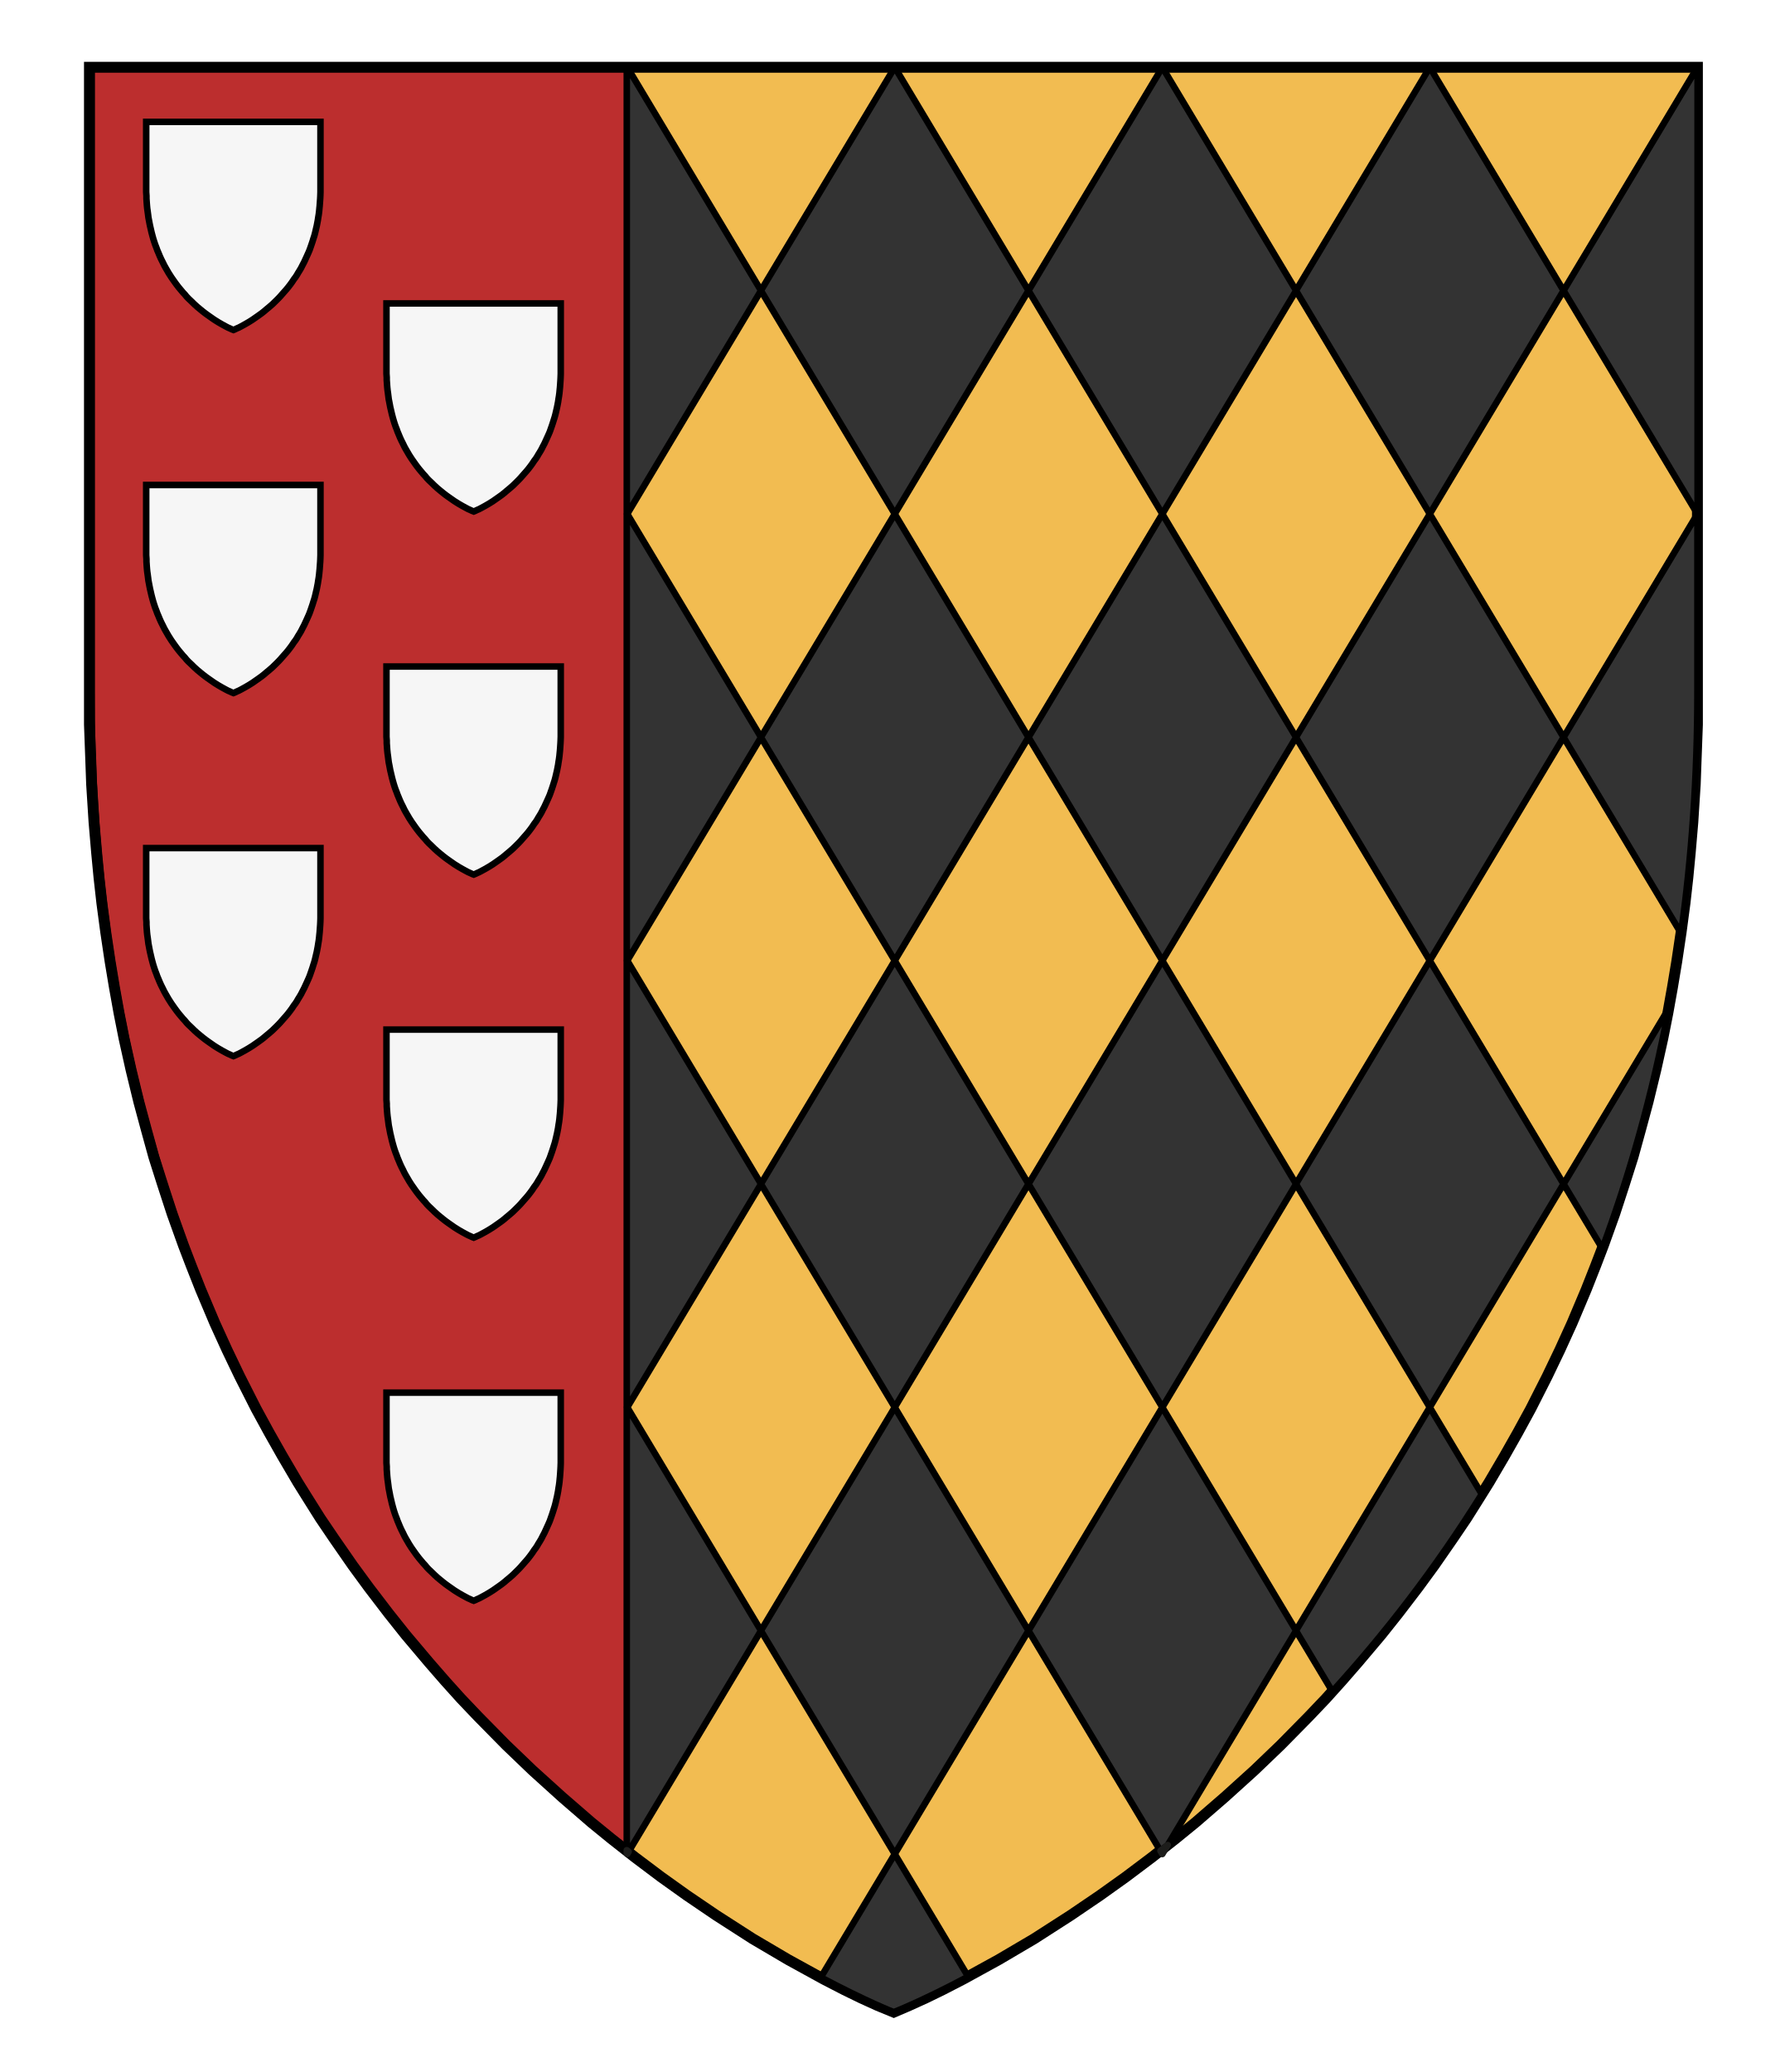
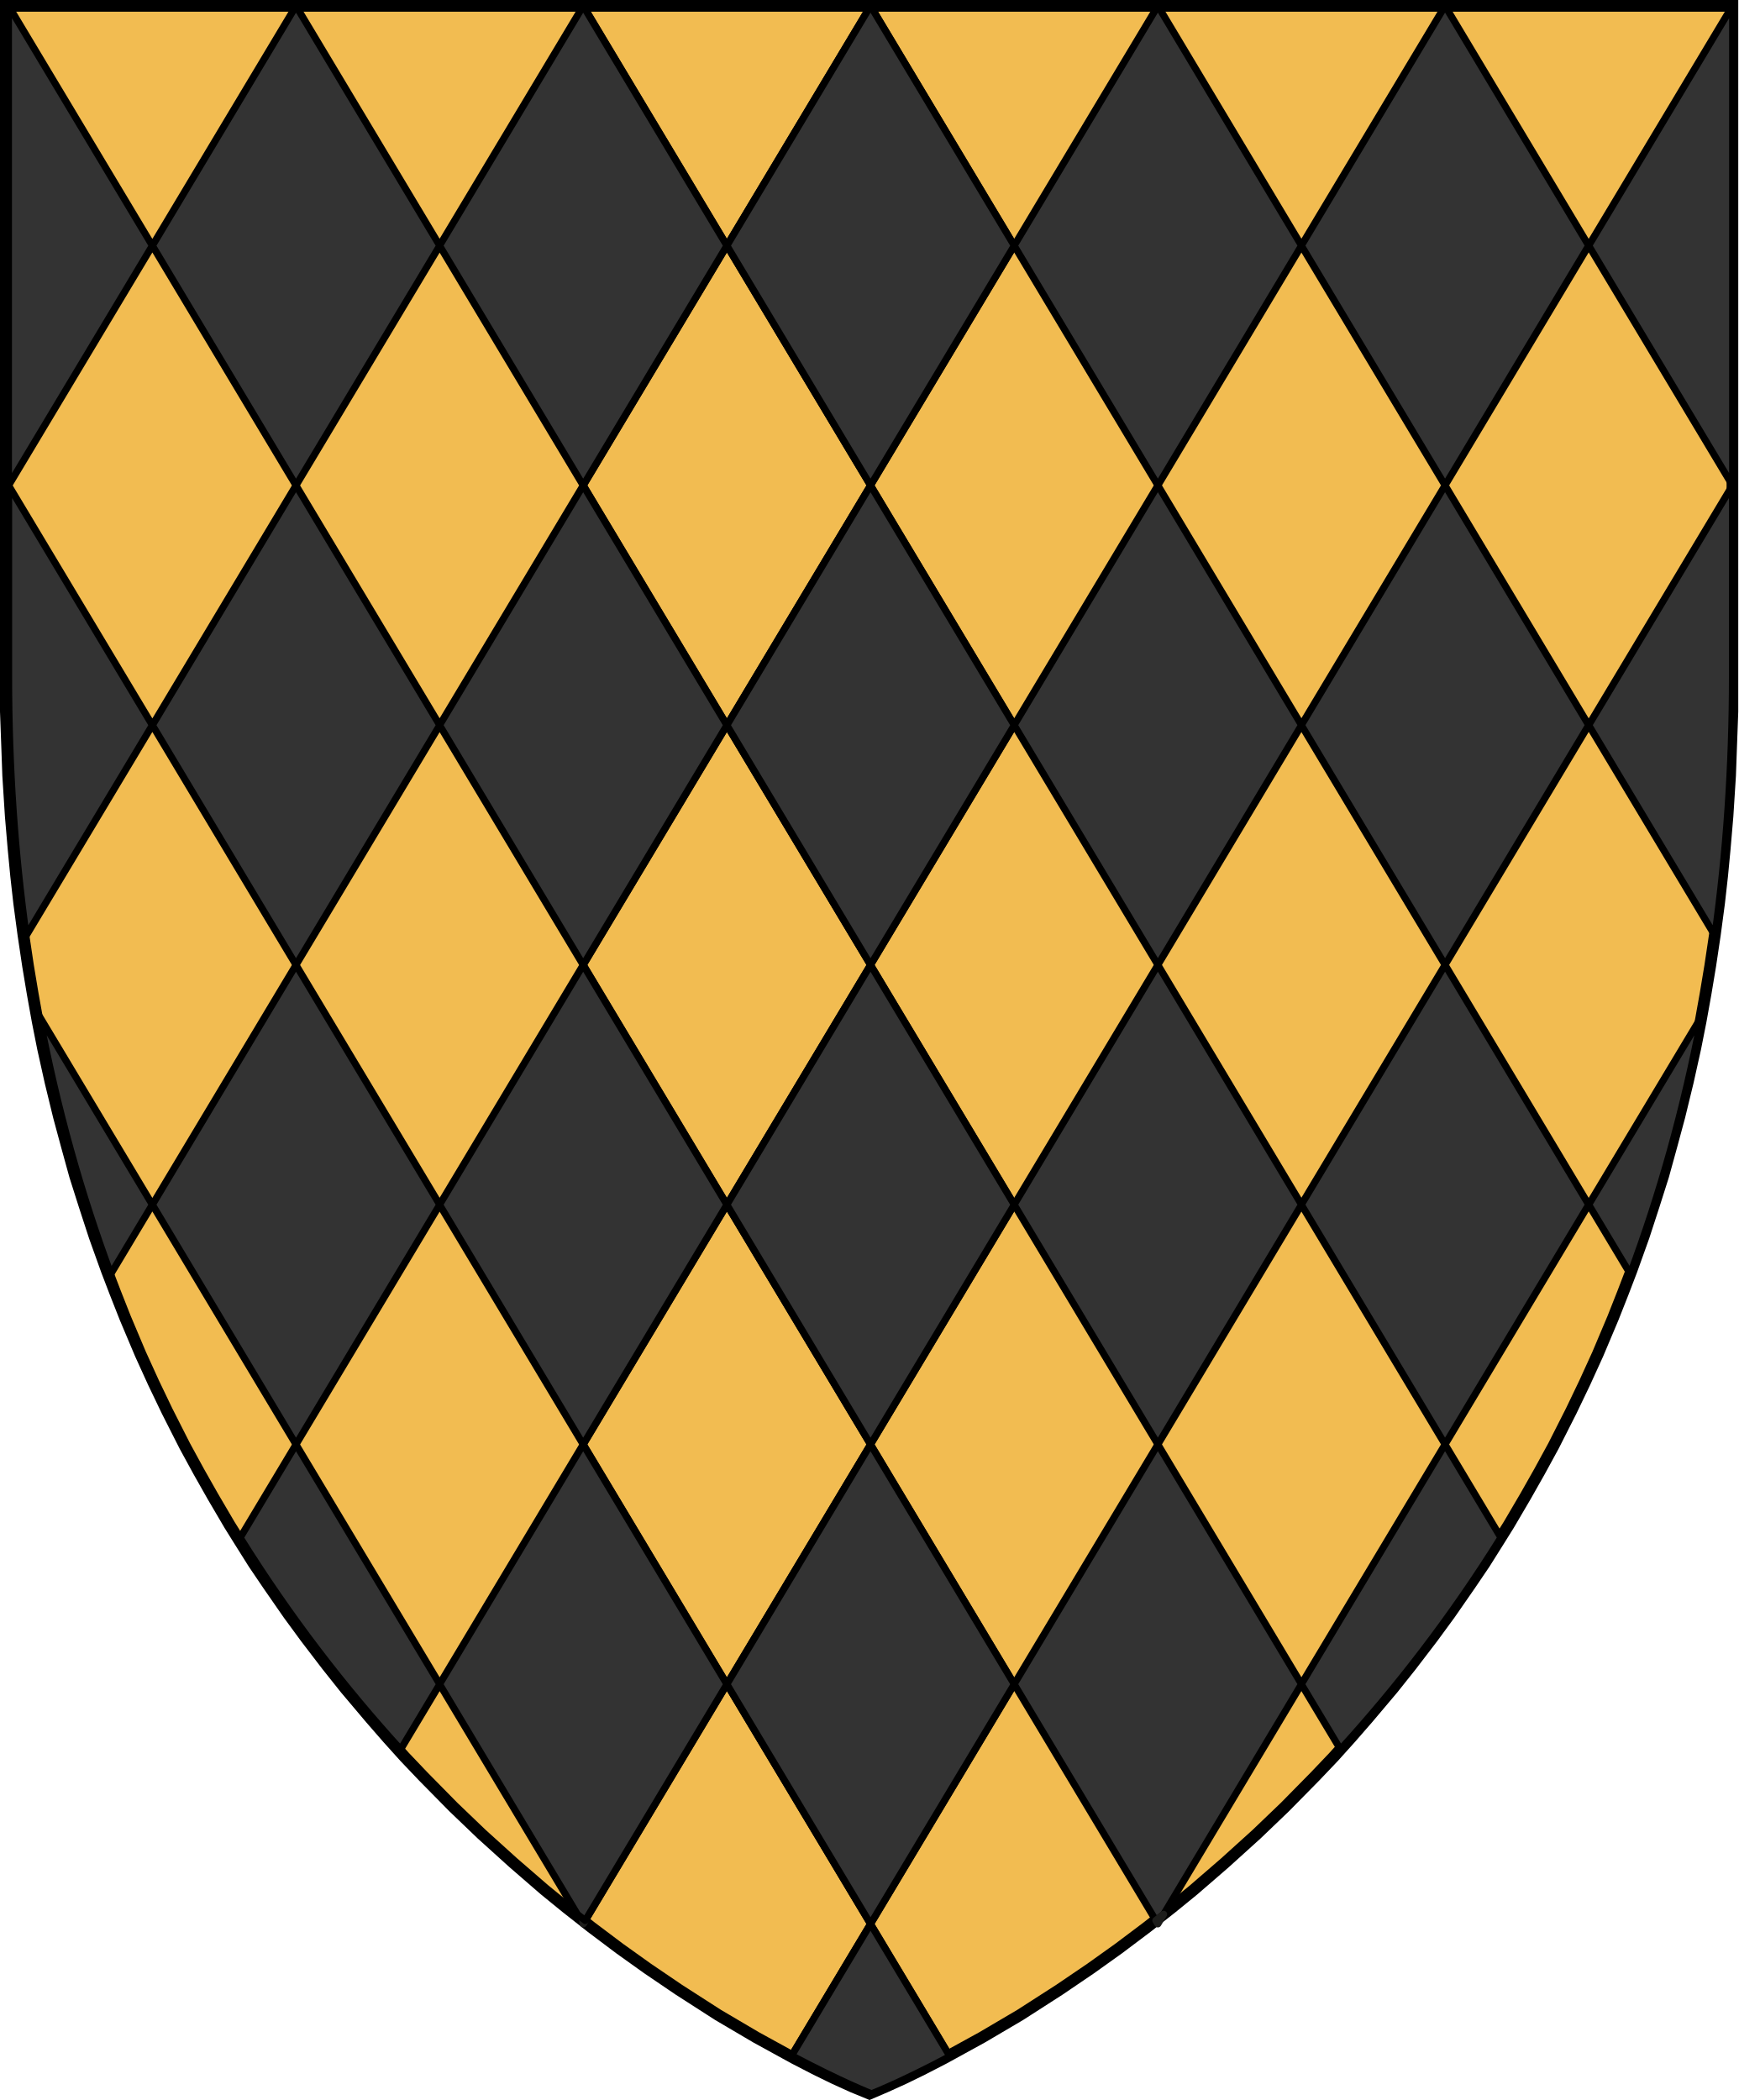
- <svg xmlns="http://www.w3.org/2000/svg" id="Layer_1" width="820" height="952" version="1.1" viewBox="0 0 820 952">
-   <path d="M780,30.9v286.7c0,39.35-2.66,76.39-7.52,111.22-1.65,11.78-3.54,23.3-5.67,34.57-7.52,39.77-17.95,76.46-30.53,110.26-15.63,41.95-34.57,79.46-55.36,112.86-21.45,34.44-44.87,64.52-68.67,90.63-25.44,27.91-51.3,51.27-75.65,70.57h0c-1.12.91-2.24,1.79-3.36,2.66-34.67,27.11-66.02,45.92-88.34,57.81-21.16,11.27-34.19,16.32-34.19,16.32,0,0-12.75-4.95-33.51-15.99-22.21-11.81-53.58-30.59-88.31-57.74-.21-.16-.43-.33-.64-.5-.08-.06-.15-.12-.23-.18-107.27-84.14-246.01-247.97-246.01-532.49V30.9h738Z" style="fill: #f2bc51;" />
-   <path d="M288.24,30.9v819.37c-107.3-84.09-246.24-247.95-246.24-532.67V30.9h246.24Z" style="fill: #bc2e2e; stroke: #000; stroke-miterlimit: 10; stroke-width: 3px;" />
-   <g id="g2">
-     <polygon id="polygon2" points="410.7 924.5 417.7 921.5 425.4 918 433.2 914.2 442.7 909.3 458.9 900.4 475.2 890.8 492 880 505.4 870.9 517.3 862.4 529.4 853.3 540.2 844.8 549.4 837.3 562.8 825.7 576.4 813.4 588.5 801.8 601.4 788.7 609.3 780.4 616.5 772.4 623.9 763.9 634.7 751.1 642.5 741.3 651.6 729.4 659 719.3 667.6 706.9 673.9 697.6 680.5 687.1 684.3 681 691.4 668.9 697.4 658.3 703.4 647.3 711 632.3 716.8 620.2 722.4 607.9 728.9 592.5 733.2 581.6 736.8 572.2 742 557.7 746.4 544.2 750.4 531.6 753.9 518.9 757.3 506.3 760.9 491.5 764.1 477.1 766.4 465.5 768.5 453.8 770.5 441.8 772.5 428.4 774.3 414.9 775.6 403.3 776.7 391.8 777.9 377.7 779 360.4 779.4 349.2 780 332.9 780 30.9 41.1 30.9 41.1 332.9 41.7 349.2 42.1 360.4 43.2 377.7 44.4 391.8 45.5 403.3 46.8 414.9 48.6 428.4 50.6 441.8 52.6 453.8 54.7 465.5 57 477.1 60.2 491.5 63.8 506.3 67.2 518.9 70.7 531.6 74.7 544.2 79.1 557.7 84.3 572.2 87.9 581.6 92.2 592.5 98.7 607.9 104.3 620.2 110.1 632.3 117.7 647.3 123.7 658.3 129.7 668.9 136.8 681 140.6 687.1 147.2 697.6 153.5 706.9 162.1 719.3 169.5 729.4 178.6 741.3 186.4 751.1 197.2 763.9 204.6 772.4 211.8 780.4 219.7 788.7 232.6 801.8 244.7 813.4 258.3 825.7 271.7 837.3 280.9 844.8 291.7 853.3 303.8 862.4 315.7 870.9 329.1 880 345.9 890.8 362.2 900.4 378.4 909.3 387.9 914.2 395.7 918 403.4 921.5 410.7 924.5" style="fill: none; stroke: #000; stroke-miterlimit: 10; stroke-width: 5px;" />
-   </g>
-   <path d="M595.55,133.47l-61.43-102.57-61.5,102.62,61.5,102.62,61.43-102.57,61.47,102.57,61.46-102.62-61.46-102.62-61.47,102.57ZM780,30.9l-61.5,102.62,61.5,102.62.08-.13V31.03l-.08-.13ZM349.68,133.47l-61.43-102.57-.23.38v204.47l.23.38,61.43-102.57,61.47,102.57,61.46-102.62-61.46-102.62-61.47,102.57Z" style="fill: #333; stroke: #000; stroke-linejoin: round; stroke-width: 3px;" />
-   <path d="M411.15,236.14l-61.47,102.57-61.44-102.57-.23.38v204.47l.23.39,61.44-102.57,61.47,102.57,61.46-102.62-61.46-102.62ZM718.5,338.76l53.98,90.06c4.86-34.83,7.52-71.87,7.52-111.22v-81.46l-61.5,102.62ZM657.02,236.14l-61.47,102.57-61.43-102.57-61.5,102.62,61.5,102.62,61.43-102.57,61.47,102.57,61.46-102.62-61.46-102.62Z" style="fill: #333; stroke: #000; stroke-linejoin: round; stroke-width: 3px;" />
-   <path d="M411.15,441.38l-61.47,102.56-61.44-102.56-.23.38v204.47l.23.38,61.44-102.56,61.47,102.56,61.46-102.62-61.46-102.61ZM718.5,543.99l17.78,29.66c12.58-33.8,23.01-70.49,30.53-110.26l-48.31,80.6ZM657.02,441.38l-61.47,102.56-61.43-102.56-61.5,102.61,61.5,102.62,61.43-102.56,61.47,102.56,61.46-102.62-61.46-102.61Z" style="fill: #333; stroke: #000; stroke-linejoin: round; stroke-width: 3px;" />
-   <path d="M411.15,646.61l-61.47,102.57-61.44-102.57-.23.39v203.09c.08.06.15.12.23.18.21.17.43.34.64.5l60.8-101.49,61.47,102.57,61.46-102.62-61.46-102.62ZM657.02,646.61l-61.47,102.57-61.43-102.57-61.5,102.62,60.61,101.14c1.12-.87,2.24-1.75,3.36-2.65h0s58.95-98.44,58.95-98.44l16.7,27.86c23.8-26.11,47.22-56.19,68.67-90.63l-23.9-39.9Z" style="fill: #333; stroke: #000; stroke-linejoin: round; stroke-width: 3px;" />
-   <path d="M536.59,847.72l-2.47,4.13-.89-1.48c1.12-.87,2.24-1.75,3.36-2.65Z" style="fill: #bc2e2e; stroke: #1d1d1b; stroke-linejoin: round; stroke-width: 3px;" />
-   <path d="M288.24,851.85l-.23-.38v-1.38c.08.06.15.12.23.18.21.17.43.34.64.5l-.64,1.08Z" style="fill: #bc2e2e; stroke: #1d1d1b; stroke-linejoin: round; stroke-width: 3px;" />
-   <path d="M411.15,851.85l-33.96,56.66c20.76,11.04,33.51,15.99,33.51,15.99,0,0,13.03-5.05,34.19-16.32l-33.74-56.33Z" style="fill: #333; stroke: #000; stroke-linejoin: round; stroke-width: 3px;" />
-   <g id="g560">
-     <g id="g1141">
-       <polygon id="polygon1139" points="256.22 185.9 256.46 184.64 256.64 183.38 256.88 181.94 257.07 180.51 257.19 179.25 257.31 178.05 257.43 176.49 257.55 174.64 257.61 173.44 257.67 171.7 257.67 139.42 177.59 139.42 177.59 171.7 177.71 173.44 177.71 174.64 177.84 176.49 177.96 178.05 178.08 179.25 178.26 180.51 178.44 181.94 178.62 183.38 178.87 184.64 179.11 185.9 179.35 187.15 179.72 188.71 180.08 190.27 180.44 191.65 180.81 192.96 181.23 194.34 181.72 195.78 182.33 197.34 182.69 198.36 183.17 199.49 183.84 201.11 184.45 202.43 185.12 203.75 185.9 205.36 186.57 206.56 187.24 207.7 187.97 208.96 188.39 209.62 189.12 210.75 189.79 211.71 190.76 213.09 191.55 214.17 192.52 215.43 193.37 216.45 194.52 217.82 195.37 218.72 196.1 219.62 196.95 220.52 198.4 221.9 199.68 223.15 201.13 224.47 202.59 225.67 203.62 226.51 204.77 227.41 206.11 228.37 207.38 229.26 208.84 230.28 210.66 231.42 212.42 232.44 214.18 233.4 215.21 233.94 216.06 234.3 216.91 234.71 217.69 235.01 218.42 234.71 219.27 234.3 220.12 233.94 221.15 233.4 222.91 232.44 224.67 231.42 226.49 230.28 227.95 229.26 229.22 228.37 230.56 227.41 231.71 226.51 232.68 225.67 234.13 224.47 235.65 223.15 236.93 221.9 238.32 220.52 239.17 219.62 239.96 218.72 240.75 217.82 241.96 216.45 242.81 215.43 243.78 214.17 244.57 213.09 245.48 211.71 246.21 210.75 246.94 209.62 247.3 208.96 248.09 207.7 248.76 206.56 249.36 205.36 250.21 203.75 250.82 202.43 251.42 201.11 252.15 199.49 252.64 198.36 253 197.34 253.55 195.78 254.03 194.34 254.46 192.96 254.88 191.65 255.25 190.27 255.61 188.71 255.97 187.15 256.22 185.9" style="fill: #f6f6f6; stroke: #000; stroke-miterlimit: 10; stroke-width: 3px;" />
+ <svg xmlns="http://www.w3.org/2000/svg" width="196.824mm" height="237.81mm" viewBox="0 0 196.824 237.81" version="1.1" id="svg1">
+   <defs id="defs1" />
+   <g id="layer1" transform="translate(-20.90208,-136.525)">
+     <path d="m 217.064,137.186 v 75.856 c 0,10.411 -0.704,20.212 -1.99,29.427 -0.437,3.117 -0.937,6.165 -1.5,9.147 -1.99,10.522 -4.749,20.23 -8.078,29.173 -4.135,11.099 -9.147,21.024 -14.647,29.861 -5.675,9.112 -11.872,17.071 -18.169,23.979 -6.731,7.385 -13.573,13.565 -20.016,18.672 v 0 c -0.296,0.241 -0.593,0.474 -0.889,0.704 -9.173,7.173 -17.468,12.15 -23.373,15.296 -5.599,2.982 -9.046,4.318 -9.046,4.318 0,0 -3.373,-1.31 -8.866,-4.231 -5.876,-3.125 -14.176,-8.094 -23.365,-15.277 -0.056,-0.042 -0.114,-0.087 -0.169,-0.132 -0.021,-0.016 -0.04,-0.032 -0.061,-0.048 C 58.513,331.668 21.804,288.322 21.804,213.042 V 137.186 H 217.067 Z" style="fill:#f2bc51;stroke-width:0.265" id="path1-9" />
+     <g id="g2" transform="matrix(0.2645833,0,0,0.2645833,10.68917,129.0108)">
+       <polygon id="polygon2-8" points="667.6,706.9 673.9,697.6 680.5,687.1 684.3,681 691.4,668.9 697.4,658.3 703.4,647.3 711,632.3 716.8,620.2 722.4,607.9 728.9,592.5 733.2,581.6 736.8,572.2 742,557.7 746.4,544.2 750.4,531.6 753.9,518.9 757.3,506.3 760.9,491.5 764.1,477.1 766.4,465.5 768.5,453.8 770.5,441.8 772.5,428.4 774.3,414.9 775.6,403.3 776.7,391.8 777.9,377.7 779,360.4 779.4,349.2 780,332.9 780,30.9 41.1,30.9 41.1,332.9 41.7,349.2 42.1,360.4 43.2,377.7 44.4,391.8 45.5,403.3 46.8,414.9 48.6,428.4 50.6,441.8 52.6,453.8 54.7,465.5 57,477.1 60.2,491.5 63.8,506.3 67.2,518.9 70.7,531.6 74.7,544.2 79.1,557.7 84.3,572.2 87.9,581.6 92.2,592.5 98.7,607.9 104.3,620.2 110.1,632.3 117.7,647.3 123.7,658.3 129.7,668.9 136.8,681 140.6,687.1 147.2,697.6 153.5,706.9 162.1,719.3 169.5,729.4 178.6,741.3 186.4,751.1 197.2,763.9 204.6,772.4 211.8,780.4 219.7,788.7 232.6,801.8 244.7,813.4 258.3,825.7 271.7,837.3 280.9,844.8 291.7,853.3 303.8,862.4 315.7,870.9 329.1,880 345.9,890.8 362.2,900.4 378.4,909.3 387.9,914.2 395.7,918 403.4,921.5 410.7,924.5 417.7,921.5 425.4,918 433.2,914.2 442.7,909.3 458.9,900.4 475.2,890.8 492,880 505.4,870.9 517.3,862.4 529.4,853.3 540.2,844.8 549.4,837.3 562.8,825.7 576.4,813.4 588.5,801.8 601.4,788.7 609.3,780.4 616.5,772.4 623.9,763.9 634.7,751.1 642.5,741.3 651.6,729.4 659,719.3 " style="fill:none;stroke:#000000;stroke-width:5px;stroke-miterlimit:10" />
    </g>
-   </g>
-   <g id="g5601" data-name="g560">
-     <g id="g11411" data-name="g1141">
-       <polygon id="polygon11391" data-name="polygon1139" points="145.8 102.49 146.04 101.23 146.23 99.97 146.47 98.53 146.65 97.1 146.77 95.84 146.89 94.64 147.01 93.08 147.14 91.23 147.2 90.03 147.26 88.29 147.26 56.01 67.18 56.01 67.18 88.29 67.3 90.03 67.3 91.23 67.42 93.08 67.54 94.64 67.66 95.84 67.84 97.1 68.03 98.53 68.21 99.97 68.45 101.23 68.69 102.49 68.94 103.74 69.3 105.3 69.66 106.86 70.03 108.24 70.39 109.55 70.82 110.93 71.3 112.37 71.91 113.93 72.27 114.95 72.76 116.08 73.43 117.7 74.03 119.02 74.7 120.34 75.49 121.95 76.16 123.15 76.82 124.29 77.55 125.55 77.98 126.21 78.7 127.34 79.37 128.3 80.34 129.68 81.13 130.76 82.1 132.02 82.95 133.04 84.1 134.41 84.95 135.31 85.68 136.21 86.53 137.11 87.99 138.49 89.26 139.74 90.72 141.06 92.17 142.26 93.2 143.1 94.36 144 95.69 144.96 96.96 145.85 98.42 146.87 100.24 148.01 102 149.03 103.76 149.99 104.79 150.53 105.64 150.89 106.49 151.3 107.28 151.6 108.01 151.3 108.85 150.89 109.7 150.53 110.74 149.99 112.49 149.03 114.25 148.01 116.07 146.87 117.53 145.85 118.8 144.96 120.14 144 121.29 143.1 122.26 142.26 123.72 141.06 125.23 139.74 126.51 138.49 127.9 137.11 128.75 136.21 129.54 135.31 130.33 134.41 131.54 133.04 132.39 132.02 133.36 130.76 134.15 129.68 135.06 128.3 135.79 127.34 136.52 126.21 136.88 125.55 137.67 124.29 138.34 123.15 138.95 121.95 139.79 120.34 140.4 119.02 141.01 117.7 141.74 116.08 142.22 114.95 142.59 113.93 143.13 112.37 143.62 110.93 144.04 109.55 144.47 108.24 144.83 106.86 145.19 105.3 145.56 103.74 145.8 102.49" style="fill: #f6f6f6; stroke: #000; stroke-miterlimit: 10; stroke-width: 3px;" />
-     </g>
-   </g>
-   <g id="g5602" data-name="g560">
-     <g id="g11412" data-name="g1141">
-       <polygon id="polygon11392" data-name="polygon1139" points="256.22 352.72 256.46 351.46 256.64 350.2 256.88 348.76 257.07 347.33 257.19 346.07 257.31 344.87 257.43 343.31 257.55 341.46 257.61 340.26 257.67 338.52 257.67 306.24 177.59 306.24 177.59 338.52 177.71 340.26 177.71 341.46 177.84 343.31 177.96 344.87 178.08 346.07 178.26 347.33 178.44 348.76 178.62 350.2 178.87 351.46 179.11 352.72 179.35 353.98 179.72 355.53 180.08 357.09 180.44 358.47 180.81 359.79 181.23 361.16 181.72 362.6 182.33 364.16 182.69 365.18 183.17 366.31 183.84 367.93 184.45 369.25 185.12 370.57 185.9 372.18 186.57 373.38 187.24 374.52 187.97 375.78 188.39 376.44 189.12 377.58 189.79 378.53 190.76 379.91 191.55 380.99 192.52 382.25 193.37 383.27 194.52 384.64 195.37 385.54 196.1 386.44 196.95 387.34 198.4 388.72 199.68 389.97 201.13 391.29 202.59 392.49 203.62 393.33 204.77 394.23 206.11 395.19 207.38 396.08 208.84 397.1 210.66 398.24 212.42 399.26 214.18 400.22 215.21 400.76 216.06 401.12 216.91 401.53 217.69 401.83 218.42 401.53 219.27 401.12 220.12 400.76 221.15 400.22 222.91 399.26 224.67 398.24 226.49 397.1 227.95 396.08 229.22 395.19 230.56 394.23 231.71 393.33 232.68 392.49 234.13 391.29 235.65 389.97 236.93 388.72 238.32 387.34 239.17 386.44 239.96 385.54 240.75 384.64 241.96 383.27 242.81 382.25 243.78 380.99 244.57 379.91 245.48 378.53 246.21 377.58 246.94 376.44 247.3 375.78 248.09 374.52 248.76 373.38 249.36 372.18 250.21 370.57 250.82 369.25 251.42 367.93 252.15 366.31 252.64 365.18 253 364.16 253.55 362.6 254.03 361.16 254.46 359.79 254.88 358.47 255.25 357.09 255.61 355.53 255.97 353.98 256.22 352.72" style="fill: #f6f6f6; stroke: #000; stroke-miterlimit: 10; stroke-width: 3px;" />
-     </g>
-   </g>
-   <g id="g5603" data-name="g560">
-     <g id="g11413" data-name="g1141">
-       <polygon id="polygon11393" data-name="polygon1139" points="145.8 269.31 146.04 268.05 146.23 266.79 146.47 265.35 146.65 263.92 146.77 262.66 146.89 261.46 147.01 259.9 147.14 258.05 147.2 256.85 147.26 255.11 147.26 222.83 67.18 222.83 67.18 255.11 67.3 256.85 67.3 258.05 67.42 259.9 67.54 261.46 67.66 262.66 67.84 263.92 68.03 265.35 68.21 266.79 68.45 268.05 68.69 269.31 68.94 270.56 69.3 272.12 69.66 273.68 70.03 275.06 70.39 276.38 70.82 277.75 71.3 279.19 71.91 280.75 72.27 281.77 72.76 282.9 73.43 284.52 74.03 285.84 74.7 287.16 75.49 288.77 76.16 289.97 76.82 291.11 77.55 292.37 77.98 293.03 78.7 294.17 79.37 295.12 80.34 296.5 81.13 297.58 82.1 298.84 82.95 299.86 84.1 301.23 84.95 302.13 85.68 303.03 86.53 303.93 87.99 305.31 89.26 306.56 90.72 307.88 92.17 309.08 93.2 309.92 94.36 310.82 95.69 311.78 96.96 312.67 98.42 313.69 100.24 314.83 102 315.85 103.76 316.81 104.79 317.35 105.64 317.71 106.49 318.12 107.28 318.42 108.01 318.12 108.85 317.71 109.7 317.35 110.74 316.81 112.49 315.85 114.25 314.83 116.07 313.69 117.53 312.67 118.8 311.78 120.14 310.82 121.29 309.92 122.26 309.08 123.72 307.88 125.23 306.56 126.51 305.31 127.9 303.93 128.75 303.03 129.54 302.13 130.33 301.23 131.54 299.86 132.39 298.84 133.36 297.58 134.15 296.5 135.06 295.12 135.79 294.17 136.52 293.03 136.88 292.37 137.67 291.11 138.34 289.97 138.95 288.77 139.79 287.16 140.4 285.84 141.01 284.52 141.74 282.9 142.22 281.77 142.59 280.75 143.13 279.19 143.62 277.75 144.04 276.38 144.47 275.06 144.83 273.68 145.19 272.12 145.56 270.56 145.8 269.31" style="fill: #f6f6f6; stroke: #000; stroke-miterlimit: 10; stroke-width: 3px;" />
-     </g>
-   </g>
-   <g id="g5604" data-name="g560">
-     <g id="g11414" data-name="g1141">
-       <polygon id="polygon11394" data-name="polygon1139" points="256.22 519.54 256.46 518.28 256.64 517.02 256.88 515.58 257.07 514.15 257.19 512.89 257.31 511.69 257.43 510.13 257.55 508.28 257.61 507.08 257.67 505.34 257.67 473.06 177.59 473.06 177.59 505.34 177.71 507.08 177.71 508.28 177.84 510.13 177.96 511.69 178.08 512.89 178.26 514.15 178.44 515.58 178.62 517.02 178.87 518.28 179.11 519.54 179.35 520.8 179.72 522.35 180.08 523.91 180.44 525.29 180.81 526.61 181.23 527.98 181.72 529.42 182.33 530.98 182.69 532 183.17 533.13 183.84 534.75 184.45 536.07 185.12 537.39 185.9 539 186.57 540.2 187.24 541.34 187.97 542.6 188.39 543.26 189.12 544.4 189.79 545.35 190.76 546.73 191.55 547.81 192.52 549.07 193.37 550.09 194.52 551.46 195.37 552.36 196.1 553.26 196.95 554.16 198.4 555.54 199.68 556.79 201.13 558.11 202.59 559.31 203.62 560.15 204.77 561.05 206.11 562.01 207.38 562.9 208.84 563.92 210.66 565.06 212.42 566.08 214.18 567.04 215.21 567.58 216.06 567.94 216.91 568.35 217.69 568.65 218.42 568.35 219.27 567.94 220.12 567.58 221.15 567.04 222.91 566.08 224.67 565.06 226.49 563.92 227.95 562.9 229.22 562.01 230.56 561.05 231.71 560.15 232.68 559.31 234.13 558.11 235.65 556.79 236.93 555.54 238.32 554.16 239.17 553.26 239.96 552.36 240.75 551.46 241.96 550.09 242.81 549.07 243.78 547.81 244.57 546.73 245.48 545.35 246.21 544.4 246.94 543.26 247.3 542.6 248.09 541.34 248.76 540.2 249.36 539 250.21 537.39 250.82 536.07 251.42 534.75 252.15 533.13 252.64 532 253 530.98 253.55 529.42 254.03 527.98 254.46 526.61 254.88 525.29 255.25 523.91 255.61 522.35 255.97 520.8 256.22 519.54" style="fill: #f6f6f6; stroke: #000; stroke-miterlimit: 10; stroke-width: 3px;" />
-     </g>
-   </g>
-   <g id="g5605" data-name="g560">
-     <g id="g11415" data-name="g1141">
-       <polygon id="polygon11395" data-name="polygon1139" points="145.8 436.13 146.04 434.87 146.23 433.61 146.47 432.17 146.65 430.74 146.77 429.48 146.89 428.28 147.01 426.72 147.14 424.87 147.2 423.67 147.26 421.93 147.26 389.65 67.18 389.65 67.18 421.93 67.3 423.67 67.3 424.87 67.42 426.72 67.54 428.28 67.66 429.48 67.84 430.74 68.03 432.17 68.21 433.61 68.45 434.87 68.69 436.13 68.94 437.39 69.3 438.94 69.66 440.5 70.03 441.88 70.39 443.2 70.82 444.57 71.3 446.01 71.91 447.57 72.27 448.59 72.76 449.72 73.43 451.34 74.03 452.66 74.7 453.98 75.49 455.59 76.16 456.79 76.82 457.93 77.55 459.19 77.98 459.85 78.7 460.99 79.37 461.94 80.34 463.32 81.13 464.4 82.1 465.66 82.95 466.68 84.1 468.05 84.95 468.95 85.68 469.85 86.53 470.75 87.99 472.13 89.26 473.38 90.72 474.7 92.17 475.9 93.2 476.74 94.36 477.64 95.69 478.6 96.96 479.49 98.42 480.51 100.24 481.65 102 482.67 103.76 483.63 104.79 484.17 105.64 484.53 106.49 484.94 107.28 485.24 108.01 484.94 108.85 484.53 109.7 484.17 110.74 483.63 112.49 482.67 114.25 481.65 116.07 480.51 117.53 479.49 118.8 478.6 120.14 477.64 121.29 476.74 122.26 475.9 123.72 474.7 125.23 473.38 126.51 472.13 127.9 470.75 128.75 469.85 129.54 468.95 130.33 468.05 131.54 466.68 132.39 465.66 133.36 464.4 134.15 463.32 135.06 461.94 135.79 460.99 136.52 459.85 136.88 459.19 137.67 457.93 138.34 456.79 138.95 455.59 139.79 453.98 140.4 452.66 141.01 451.34 141.74 449.72 142.22 448.59 142.59 447.57 143.13 446.01 143.62 444.57 144.04 443.2 144.47 441.88 144.83 440.5 145.19 438.94 145.56 437.39 145.8 436.13" style="fill: #f6f6f6; stroke: #000; stroke-miterlimit: 10; stroke-width: 3px;" />
-     </g>
-   </g>
-   <g id="g5606" data-name="g560">
-     <g id="g11416" data-name="g1141">
-       <polygon id="polygon11396" data-name="polygon1139" points="256.22 686.36 256.46 685.1 256.64 683.84 256.88 682.4 257.07 680.97 257.19 679.71 257.31 678.51 257.43 676.95 257.55 675.1 257.61 673.9 257.67 672.16 257.67 639.88 177.59 639.88 177.59 672.16 177.71 673.9 177.71 675.1 177.84 676.95 177.96 678.51 178.08 679.71 178.26 680.97 178.44 682.4 178.62 683.84 178.87 685.1 179.11 686.36 179.35 687.62 179.72 689.17 180.08 690.73 180.44 692.11 180.81 693.43 181.23 694.8 181.72 696.24 182.33 697.8 182.69 698.82 183.17 699.95 183.84 701.57 184.45 702.89 185.12 704.21 185.9 705.82 186.57 707.02 187.24 708.16 187.97 709.42 188.39 710.08 189.12 711.22 189.79 712.17 190.76 713.55 191.55 714.63 192.52 715.89 193.37 716.91 194.52 718.28 195.37 719.18 196.1 720.08 196.95 720.98 198.4 722.36 199.68 723.61 201.13 724.93 202.59 726.13 203.62 726.97 204.77 727.87 206.11 728.83 207.38 729.72 208.84 730.74 210.66 731.88 212.42 732.9 214.18 733.86 215.21 734.4 216.06 734.76 216.91 735.18 217.69 735.47 218.42 735.18 219.27 734.76 220.12 734.4 221.15 733.86 222.91 732.9 224.67 731.88 226.49 730.74 227.95 729.72 229.22 728.83 230.56 727.87 231.71 726.97 232.68 726.13 234.13 724.93 235.65 723.61 236.93 722.36 238.32 720.98 239.17 720.08 239.96 719.18 240.75 718.28 241.96 716.91 242.81 715.89 243.78 714.63 244.57 713.55 245.48 712.17 246.21 711.22 246.94 710.08 247.3 709.42 248.09 708.16 248.76 707.02 249.36 705.82 250.21 704.21 250.82 702.89 251.42 701.57 252.15 699.95 252.64 698.82 253 697.8 253.55 696.24 254.03 694.8 254.46 693.43 254.88 692.11 255.25 690.73 255.61 689.17 255.97 687.62 256.22 686.36" style="fill: #f6f6f6; stroke: #000; stroke-miterlimit: 10; stroke-width: 3px;" />
-     </g>
+     <path d="m 168.262,164.325 -16.253,-27.138 -16.272,27.152 16.272,27.152 16.253,-27.138 16.264,27.138 L 200.787,164.338 184.526,137.186 Z m 48.802,-27.138 -16.272,27.152 16.272,27.152 0.021,-0.034 v -54.234 z m -113.856,27.138 -16.253,-27.138 -0.061,0.101 v 54.099 l 0.061,0.101 16.253,-27.138 16.264,27.138 16.261,-27.152 -16.261,-27.152 -16.264,27.138 z" style="fill:#333333;stroke:#000000;stroke-width:0.794px;stroke-linejoin:round" id="path3-8" />
+     <path d="m 119.473,191.49 -16.264,27.138 -16.256,-27.138 -0.061,0.101 v 54.099 l 0.061,0.103 16.256,-27.138 16.264,27.138 16.261,-27.152 z m 81.32,27.152 14.282,23.828 c 1.286,-9.215 1.99,-19.016 1.99,-29.427 v -21.553 z m -16.267,-27.152 -16.264,27.138 -16.253,-27.138 -16.272,27.152 16.272,27.152 16.253,-27.138 16.264,27.138 16.261,-27.152 z" style="fill:#333333;stroke:#000000;stroke-width:0.794px;stroke-linejoin:round" id="path4-2" />
+     <path d="m 119.473,245.793 -16.264,27.136 -16.256,-27.136 -0.061,0.101 v 54.099 l 0.061,0.101 16.256,-27.136 16.264,27.136 16.261,-27.152 z m 81.32,27.149 4.704,7.848 c 3.328,-8.943 6.088,-18.65 8.078,-29.173 z m -16.267,-27.149 -16.264,27.136 -16.253,-27.136 -16.272,27.149 16.272,27.152 16.253,-27.136 16.264,27.136 16.261,-27.152 z" style="fill:#333333;stroke:#000000;stroke-width:0.794px;stroke-linejoin:round" id="path5-4" />
+     <path d="m 119.473,300.093 -16.264,27.138 -16.256,-27.138 -0.061,0.103 v 53.734 c 0.021,0.016 0.04,0.032 0.061,0.048 0.056,0.045 0.114,0.09 0.169,0.132 l 16.087,-26.853 16.264,27.138 16.261,-27.152 z m 65.053,0 -16.264,27.138 -16.253,-27.138 -16.272,27.152 16.036,26.76 c 0.296,-0.23 0.593,-0.463 0.889,-0.701 v 0 c 0,0 15.597,-26.046 15.597,-26.046 l 4.419,7.371 c 6.297,-6.908 12.494,-14.867 18.169,-23.979 l -6.324,-10.557 z" style="fill:#333333;stroke:#000000;stroke-width:0.794px;stroke-linejoin:round" id="path6-5" />
+     <path d="m 152.662,353.303 -0.654,1.093 -0.235,-0.392 c 0.296,-0.23 0.593,-0.463 0.889,-0.701 z" style="fill:#bc2e2e;stroke:#1d1d1b;stroke-width:0.794px;stroke-linejoin:round" id="path7-5" />
+     <path d="m 86.953,354.396 -0.061,-0.101 v -0.365 c 0.021,0.016 0.04,0.032 0.061,0.048 0.056,0.045 0.114,0.09 0.169,0.132 z" style="fill:#bc2e2e;stroke:#1d1d1b;stroke-width:0.794px;stroke-linejoin:round" id="path8-1" />
+     <path d="m 119.473,354.396 -8.985,14.991 c 5.493,2.921 8.866,4.231 8.866,4.231 0,0 3.448,-1.336 9.046,-4.318 z" style="fill:#333333;stroke:#000000;stroke-width:0.794px;stroke-linejoin:round" id="path9-7" />
+     <path d="m 70.682,164.331 16.253,-27.138 16.272,27.152 -16.272,27.152 -16.253,-27.138 -16.264,27.138 -16.261,-27.152 16.261,-27.152 z m -48.802,-27.138 16.272,27.152 -16.272,27.152 -0.021,-0.034 v -54.234 z m 113.855,27.138 v 0.024 l -16.264,27.138 -16.261,-27.152 16.261,-27.152 16.264,27.138 z" style="fill:#333333;stroke:#000000;stroke-width:0.794px;stroke-linejoin:round" id="path185" />
+     <path d="m 119.471,191.496 16.264,27.138 v 0.026 L 119.471,245.799 103.21,218.648 Z m -81.32,27.152 -14.282,23.828 c -1.286,-9.215 -1.99,-19.016 -1.99,-29.427 v -21.553 z m 16.267,-27.152 16.264,27.138 16.253,-27.138 16.272,27.152 -16.272,27.152 -16.253,-27.138 -16.264,27.138 -16.261,-27.152 z" style="fill:#333333;stroke:#000000;stroke-width:0.794px;stroke-linejoin:round" id="path370" />
+     <path d="m 119.471,245.799 16.264,27.136 v 0.029 L 119.471,300.1 103.21,272.948 Z m -81.32,27.149 -4.704,7.848 c -3.328,-8.943 -6.088,-18.65 -8.078,-29.173 z m 16.267,-27.149 16.264,27.136 16.253,-27.136 16.272,27.149 -16.272,27.152 -16.253,-27.136 -16.264,27.136 -16.261,-27.152 z" style="fill:#333333;stroke:#000000;stroke-width:0.794px;stroke-linejoin:round" id="path555" />
+     <path d="m 119.471,300.1 16.264,27.138 v 0.026 L 119.471,354.403 103.21,327.251 Z m -65.053,0 16.264,27.138 16.253,-27.138 16.272,27.152 -16.036,26.76 c -0.296,-0.23 -0.593,-0.463 -0.889,-0.701 v 0 l -15.597,-26.046 -4.419,7.371 c -6.297,-6.908 -12.494,-14.867 -18.169,-23.979 l 6.324,-10.557 z" style="fill:#333333;stroke:#000000;stroke-width:0.794px;stroke-linejoin:round" id="path740" />
+     <path d="m 119.471,354.403 8.985,14.991 c -5.493,2.921 -8.866,4.231 -8.866,4.231 0,0 -3.448,-1.336 -9.046,-4.318 z" style="fill:#333333;stroke:#000000;stroke-width:0.794px;stroke-linejoin:round" id="path925" />
  </g>
</svg>
